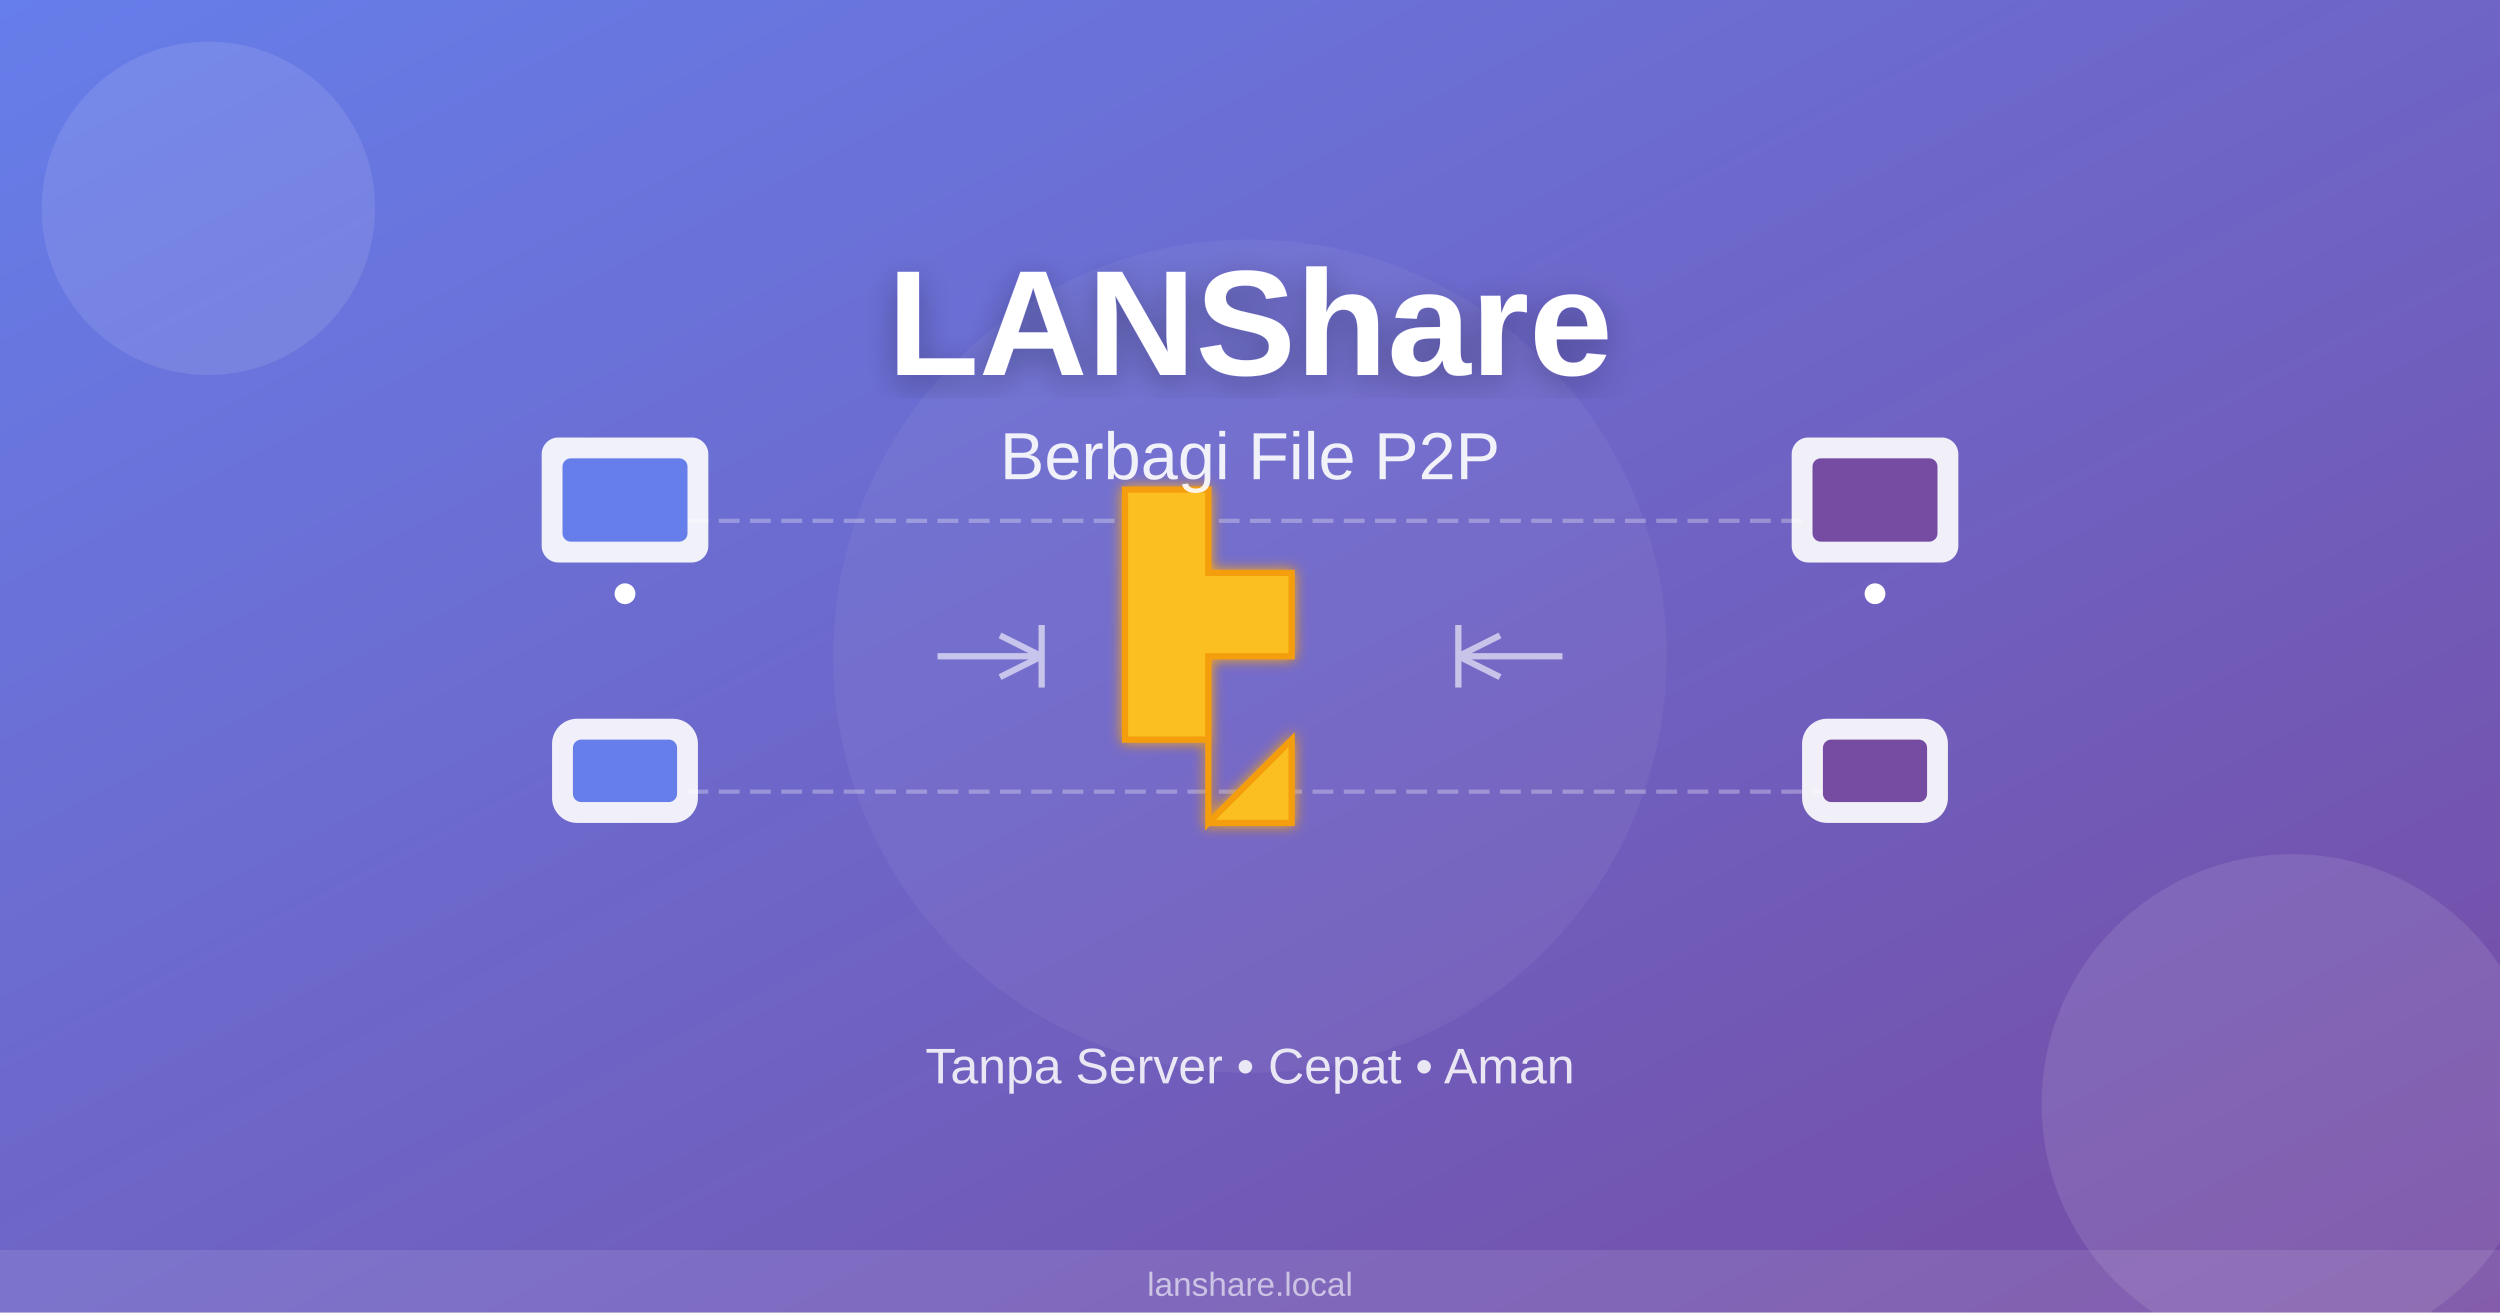
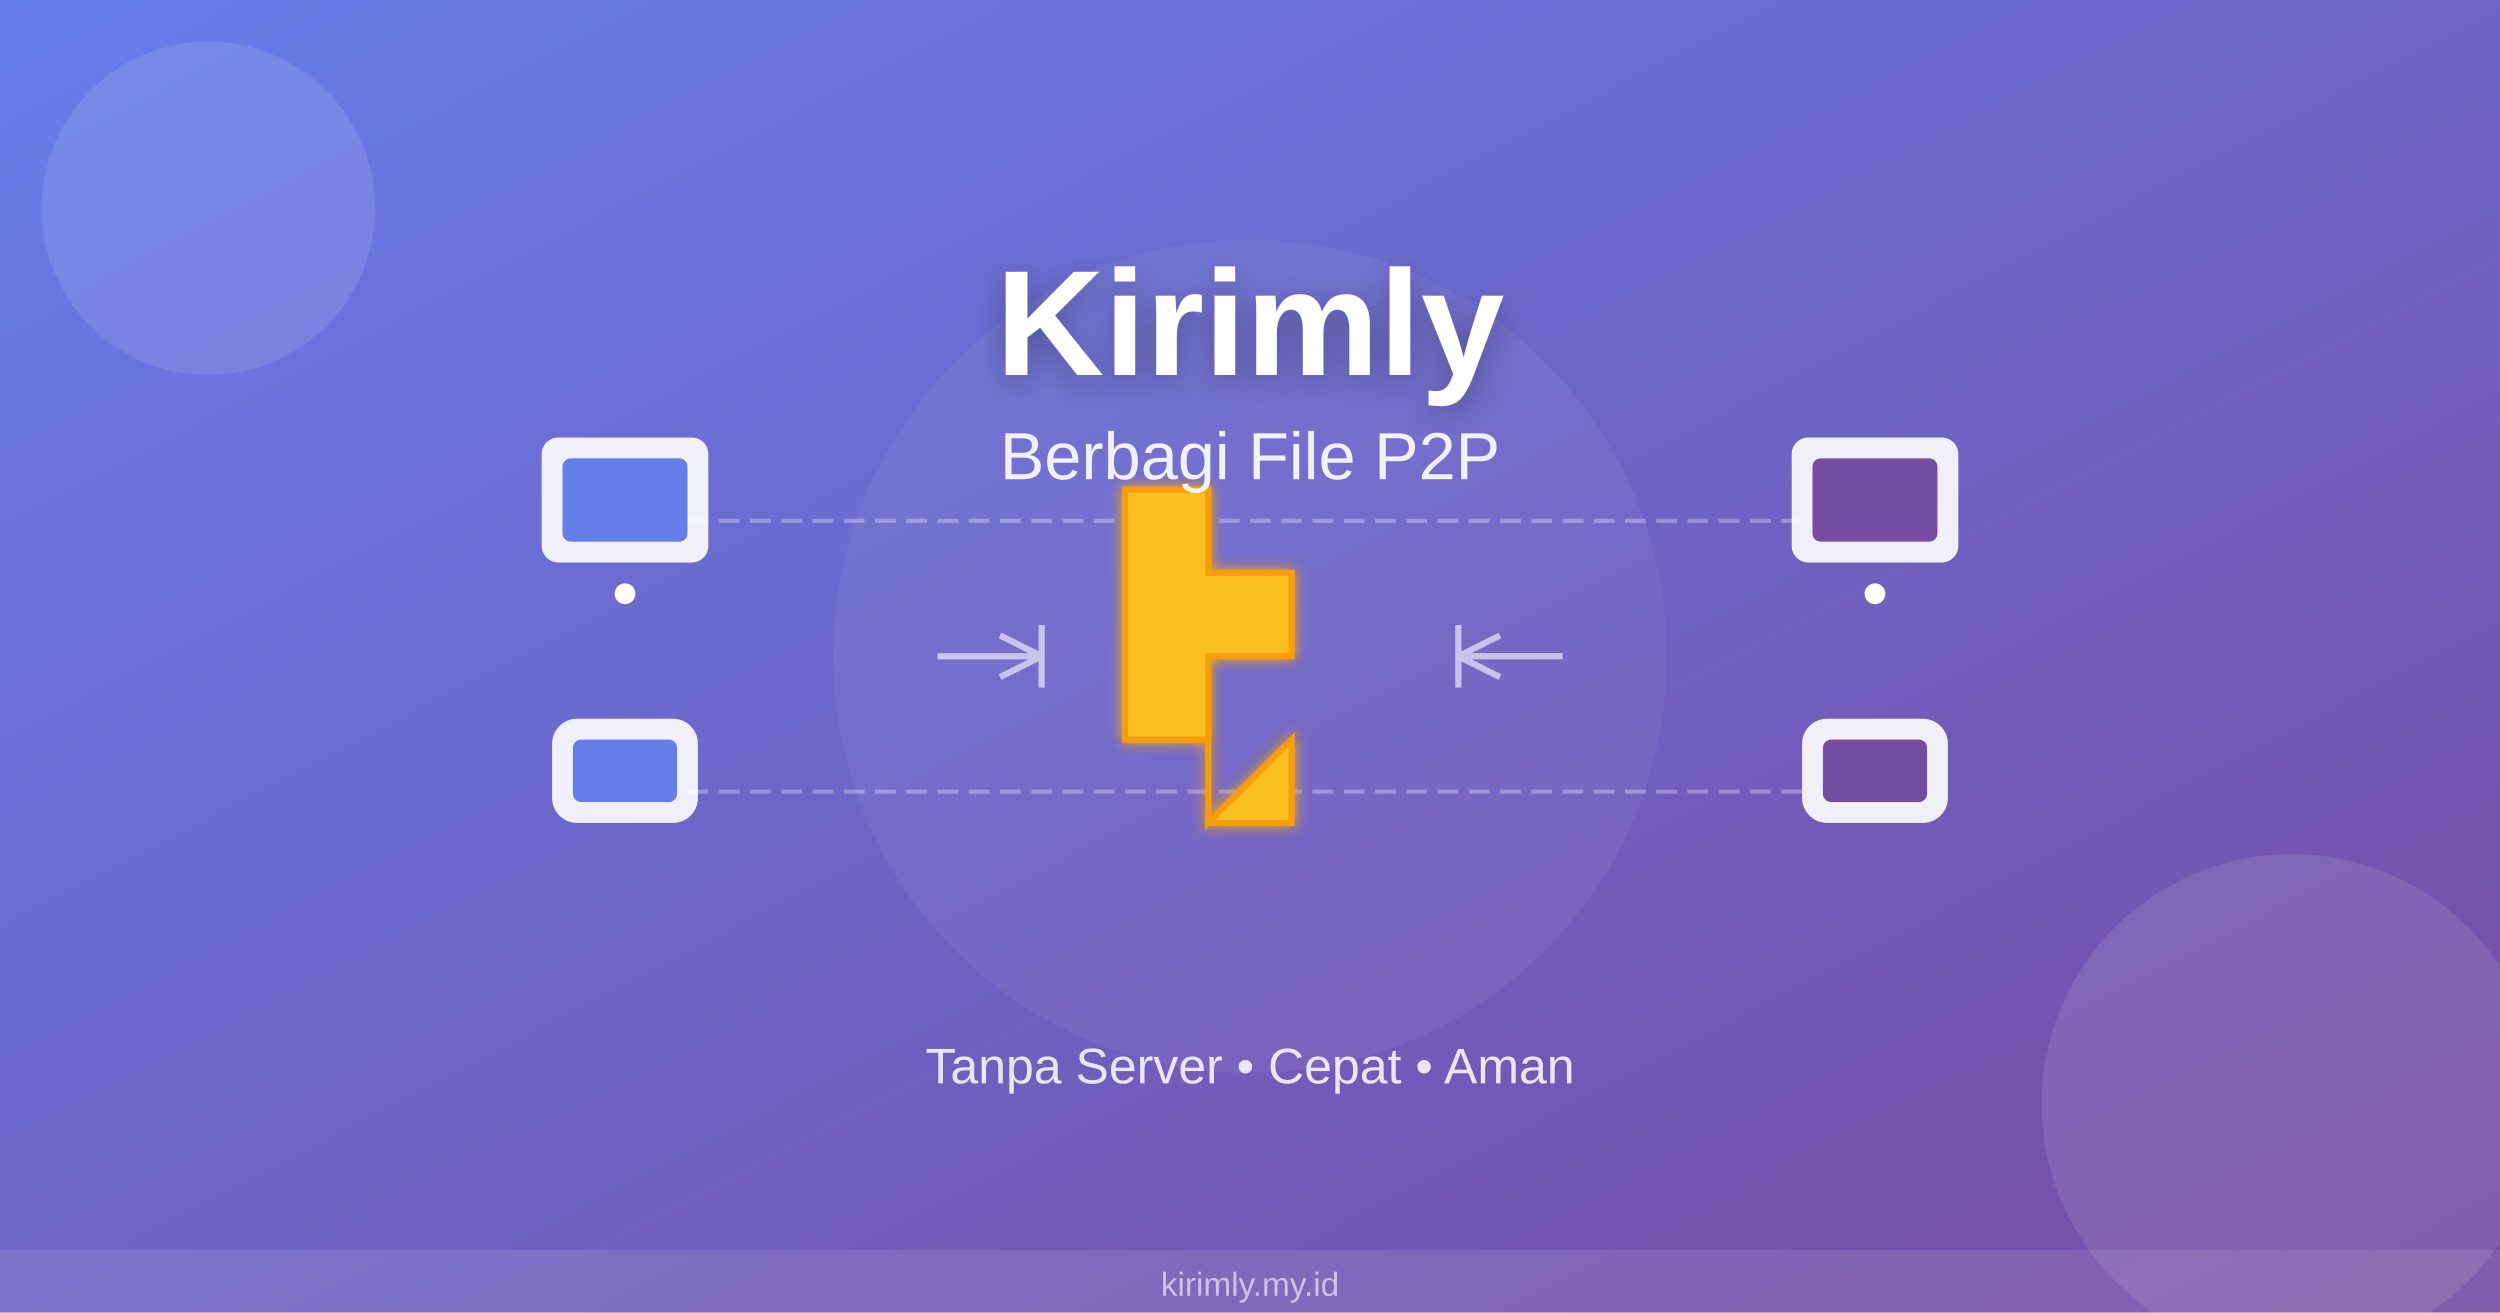
<svg xmlns="http://www.w3.org/2000/svg" width="1200" height="630" viewBox="0 0 1200 630">
  <defs>
    <linearGradient id="bgGradient" x1="0%" y1="0%" x2="100%" y2="100%">
      <stop offset="0%" style="stop-color:#667eea;stop-opacity:1" />
      <stop offset="100%" style="stop-color:#764ba2;stop-opacity:1" />
    </linearGradient>
    <filter id="shadow" x="-20%" y="-20%" width="140%" height="140%">
      <feDropShadow dx="0" dy="4" stdDeviation="8" flood-color="#000000" flood-opacity="0.3" />
    </filter>
    <filter id="glow">
      <feGaussianBlur stdDeviation="3" result="coloredBlur" />
      <feMerge>
        <feMergeNode in="coloredBlur" />
        <feMergeNode in="SourceGraphic" />
      </feMerge>
    </filter>
  </defs>
  <rect width="1200" height="630" fill="url(#bgGradient)" />
  <circle cx="100" cy="100" r="80" fill="rgba(255,255,255,0.1)" />
  <circle cx="1100" cy="530" r="120" fill="rgba(255,255,255,0.1)" />
  <circle cx="600" cy="315" r="200" fill="rgba(255,255,255,0.05)" />
  <line x1="300" y1="250" x2="900" y2="250" stroke="rgba(255,255,255,0.3)" stroke-width="2" stroke-dasharray="10,5" />
  <line x1="300" y1="380" x2="900" y2="380" stroke="rgba(255,255,255,0.3)" stroke-width="2" stroke-dasharray="10,5" />
  <g transform="translate(600, 315)" filter="url(#glow)">
    <polygon points="-60,-80 -20,-80 -20,-40 20,-40 20,0 -20,0 -20,80 20,40 20,80 -20,80 -20,40 -60,40" fill="#fbbf24" stroke="#f59e0b" stroke-width="3" />
  </g>
  <g transform="translate(300, 250)">
    <rect x="-40" y="-40" width="80" height="60" rx="8" fill="white" opacity="0.9" />
    <rect x="-30" y="-30" width="60" height="40" rx="4" fill="#667eea" />
    <circle cx="0" cy="35" r="5" fill="white" />
  </g>
  <g transform="translate(900, 250)">
    <rect x="-40" y="-40" width="80" height="60" rx="8" fill="white" opacity="0.9" />
    <rect x="-30" y="-30" width="60" height="40" rx="4" fill="#764ba2" />
    <circle cx="0" cy="35" r="5" fill="white" />
  </g>
  <g transform="translate(300, 380)">
    <rect x="-35" y="-35" width="70" height="50" rx="12" fill="white" opacity="0.9" />
    <rect x="-25" y="-25" width="50" height="30" rx="4" fill="#667eea" />
  </g>
  <g transform="translate(900, 380)">
    <rect x="-35" y="-35" width="70" height="50" rx="12" fill="white" opacity="0.9" />
    <rect x="-25" y="-25" width="50" height="30" rx="4" fill="#764ba2" />
  </g>
  <g transform="translate(600, 315)">
    <path d="M -150 0 L -100 0 M -100 -15 L -100 15 M -100 0 L -120 -10 M -100 0 L -120 10" stroke="white" stroke-width="3" fill="none" opacity="0.6" />
    <path d="M 150 0 L 100 0 M 100 -15 L 100 15 M 100 0 L 120 -10 M 100 0 L 120 10" stroke="white" stroke-width="3" fill="none" opacity="0.6" />
  </g>
  <text x="600" y="180" text-anchor="middle" font-family="'Space Grotesk', Arial, sans-serif" font-size="72" font-weight="700" fill="white" filter="url(#shadow)">
-     LANShare
+     Kirimly
  </text>
  <text x="600" y="230" text-anchor="middle" font-family="'Space Grotesk', Arial, sans-serif" font-size="32" font-weight="500" fill="rgba(255,255,255,0.9)">
    Berbagi File P2P
  </text>
  <text x="600" y="520" text-anchor="middle" font-family="'Space Grotesk', Arial, sans-serif" font-size="24" font-weight="400" fill="rgba(255,255,255,0.85)">
    Tanpa Server • Cepat • Aman
  </text>
  <rect x="0" y="600" width="1200" height="30" fill="rgba(255,255,255,0.1)" />
  <text x="600" y="622" text-anchor="middle" font-family="Arial, sans-serif" font-size="16" font-weight="400" fill="rgba(255,255,255,0.6)">
-     lanshare.local
+     kirimly.my.id
  </text>
</svg>
